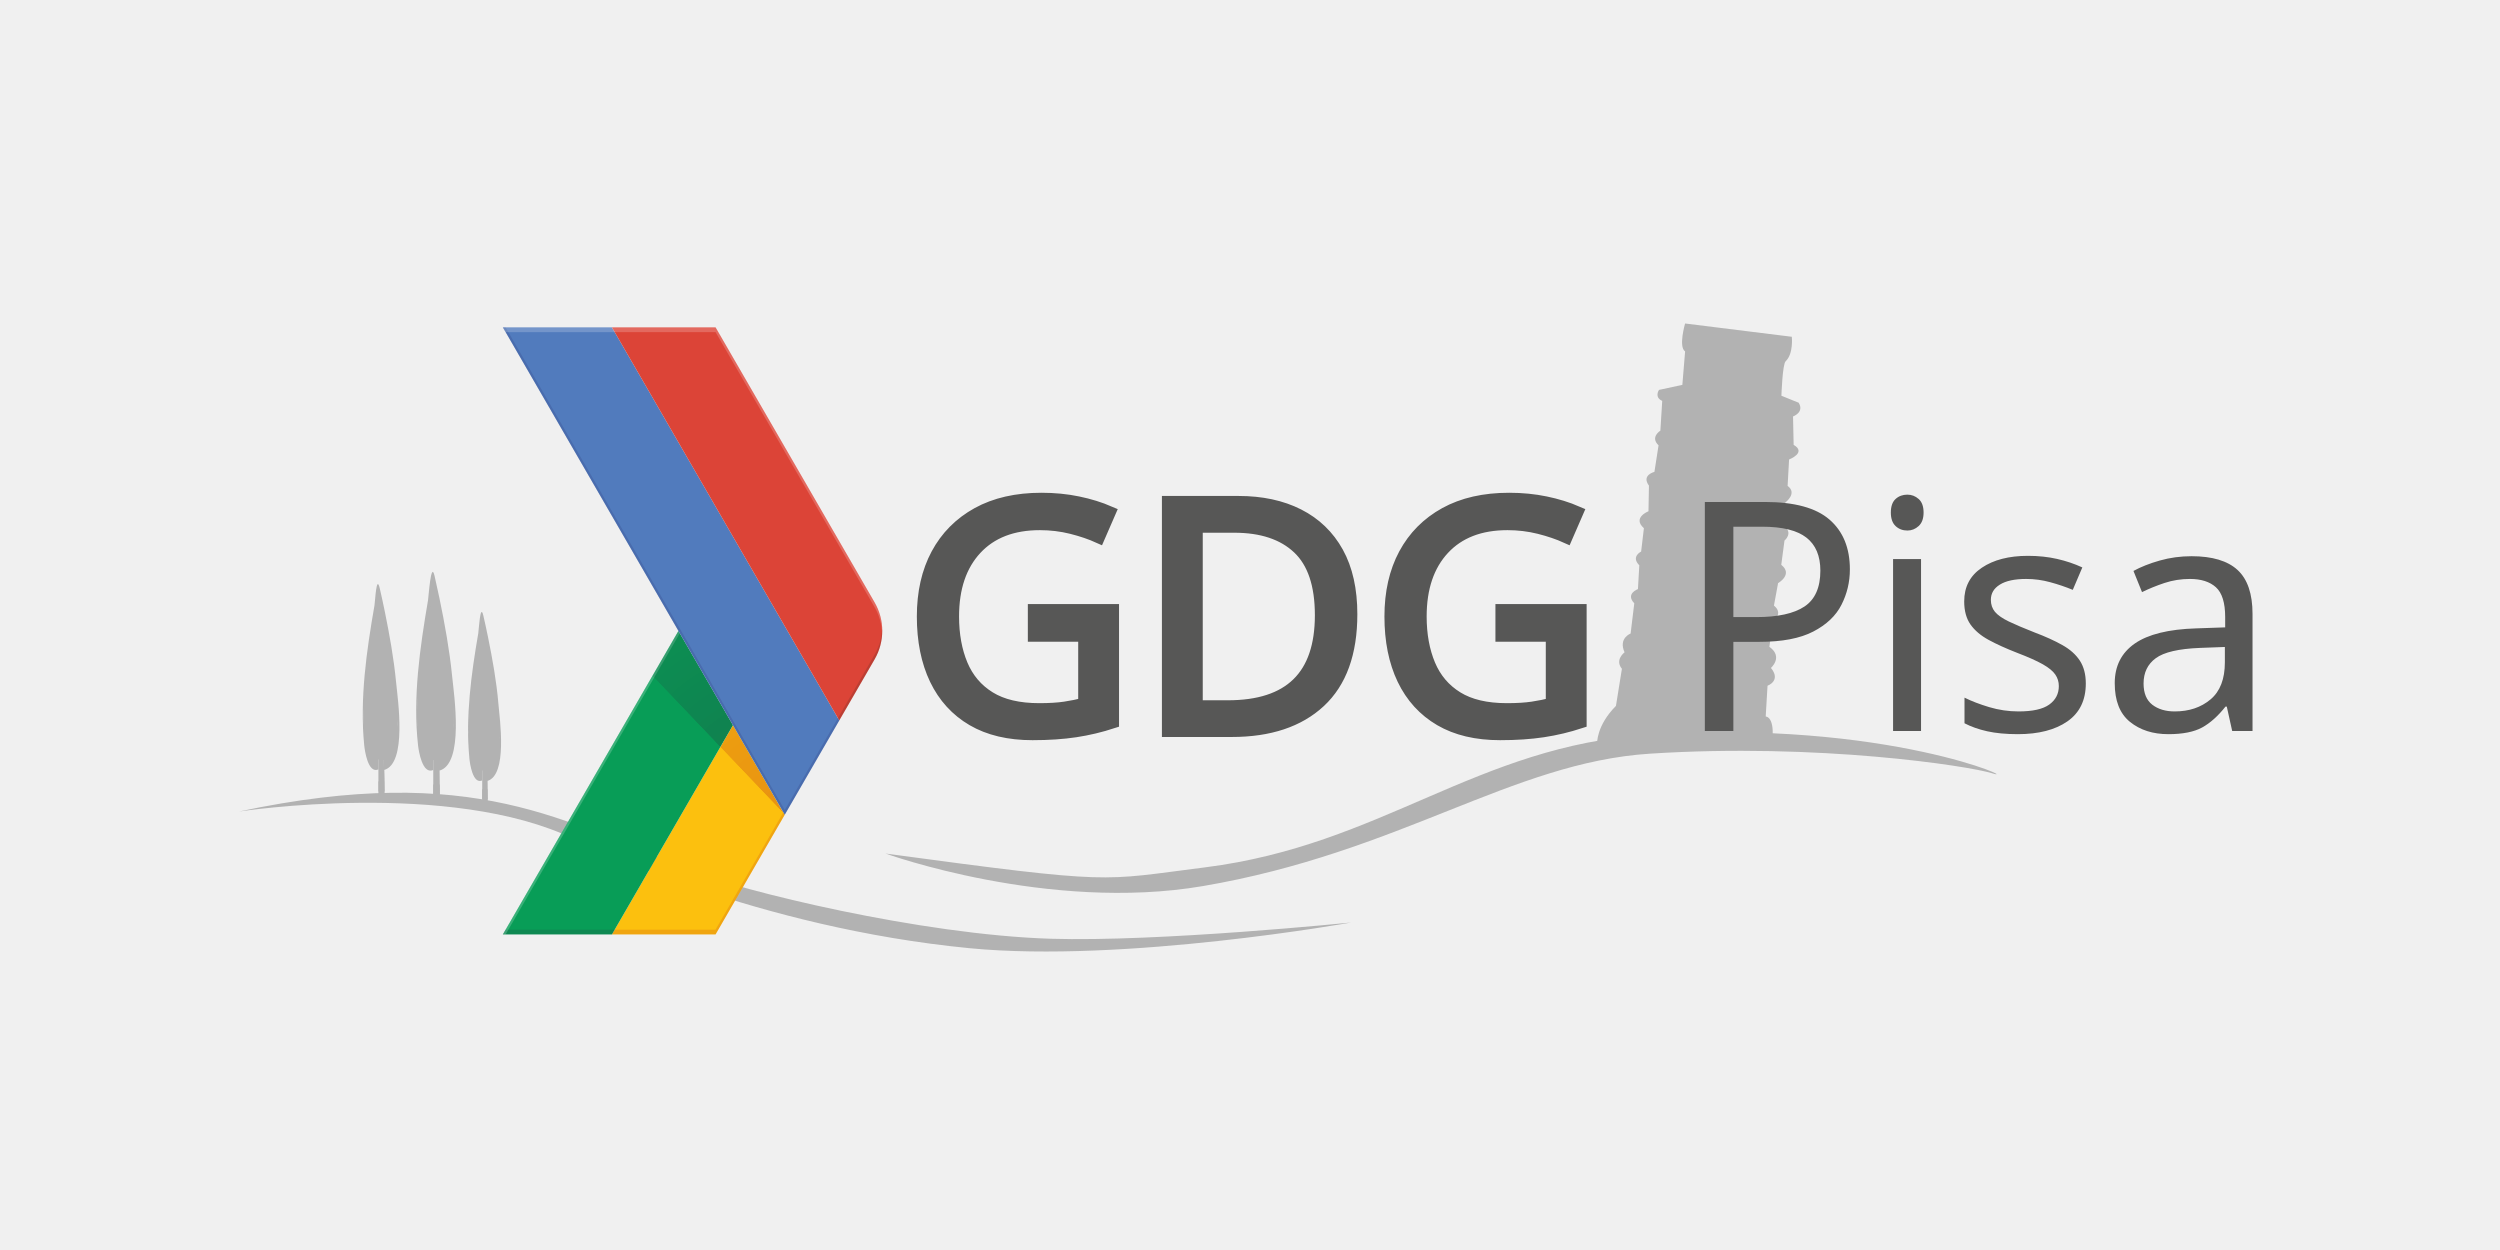
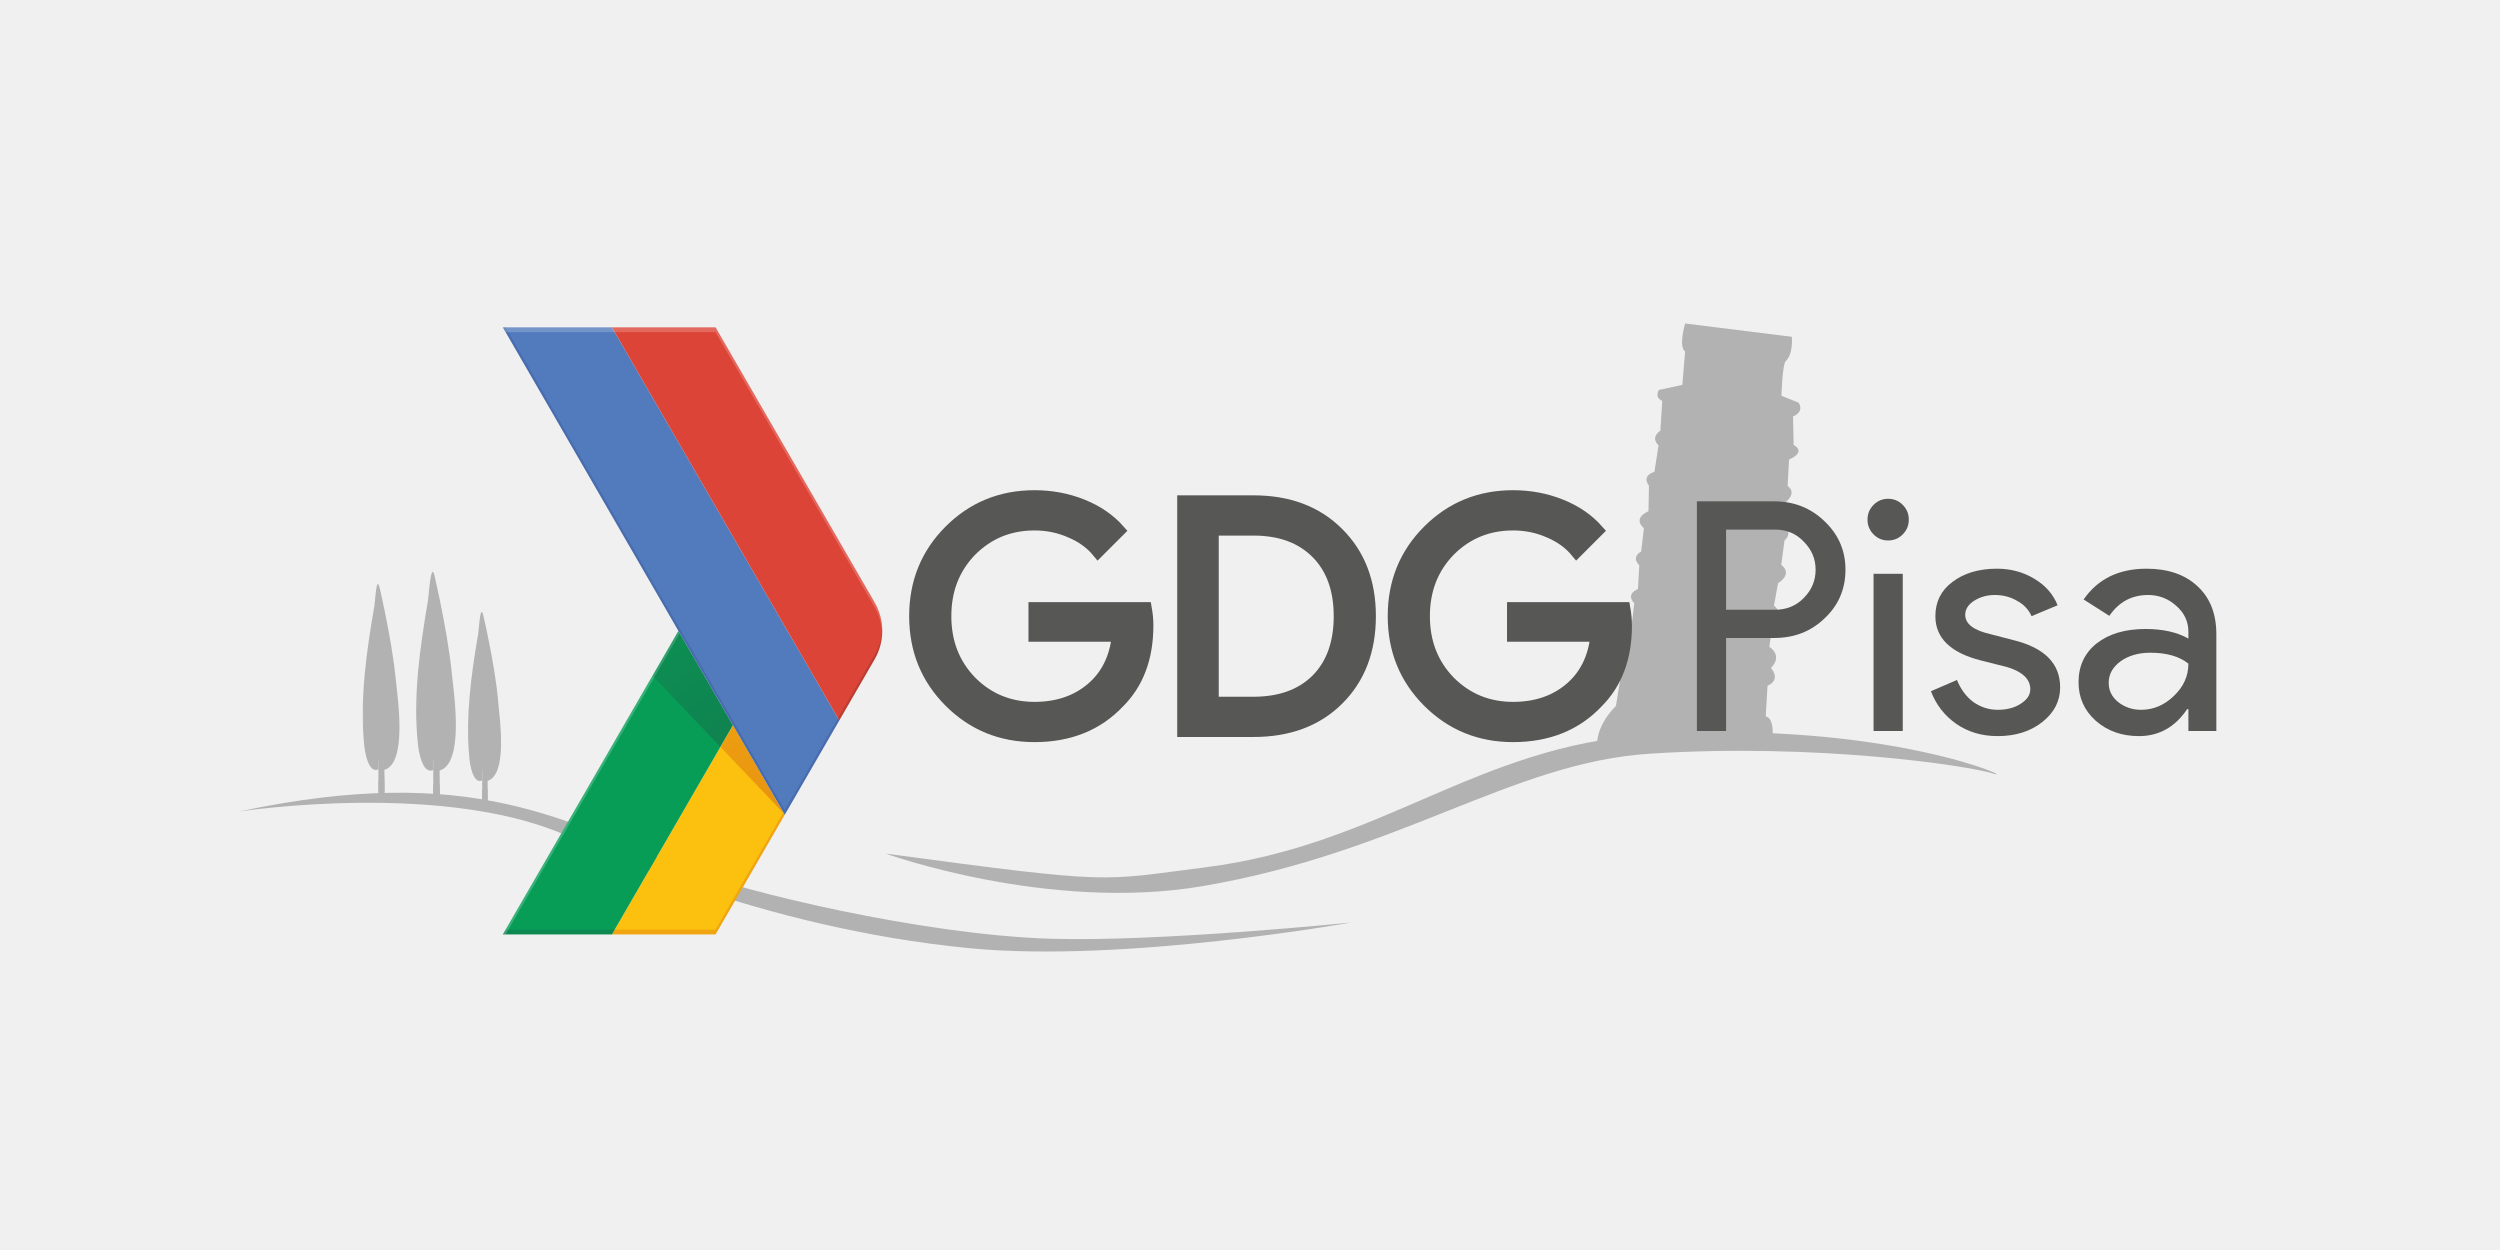
- <svg xmlns="http://www.w3.org/2000/svg" xmlns:xlink="http://www.w3.org/1999/xlink" version="1.1" x="0px" y="0px" width="623.622px" height="311.811px" viewBox="0 0 623.622 311.811" enable-background="new 0 0 623.622 311.811" xml:space="preserve">
+ <svg xmlns="http://www.w3.org/2000/svg" xmlns:xlink="http://www.w3.org/1999/xlink" version="1.1" x="0px" y="0px" width="623.622px" height="311.811px" viewBox="0 0 623.622 311.811" enable-background="new 0 0 623.622 311.811" xml:space="preserve" id="svg327">
+   <defs id="defs331" />
  <g id="paesaggio_vet1">
-     <path fill="#B2B2B2" d="M59.58,202.441c0,0,52.75-8.1,83.631,6.866c4.523,2.191,45.815,22.086,98.635,27.221   c38.53,3.746,95.207-6.412,95.207-6.412s-48.023,4.899-75.05,4.05c-32.165-1.014-76.766-11.813-90.49-17.212   C141.11,204.991,118.334,189.954,59.58,202.441z" />
+     <path fill="#B2B2B2" d="M59.58,202.441c0,0,52.75-8.1,83.631,6.866c4.523,2.191,45.815,22.086,98.635,27.221   c38.53,3.746,95.207-6.412,95.207-6.412s-48.023,4.899-75.05,4.05c-32.165-1.014-76.766-11.813-90.49-17.212   C141.11,204.991,118.334,189.954,59.58,202.441z" id="path2" />
  </g>
  <g id="paesaggio_vet2">
-     <path fill="#B2B2B2" d="M220.902,212.917c0,0,40.66,14.686,79.119,8.123c49.289-8.412,77.047-30.811,111.549-33.036   c41.955-2.706,79.494,3.052,85.35,4.884c7.885,2.467-25.631-13.555-85.764-9.613c-42.902,2.811-66.38,27.515-110.548,33.084   C274.08,219.704,278.58,220.704,220.902,212.917z" />
+     <path fill="#B2B2B2" d="M220.902,212.917c0,0,40.66,14.686,79.119,8.123c49.289-8.412,77.047-30.811,111.549-33.036   c41.955-2.706,79.494,3.052,85.35,4.884c7.885,2.467-25.631-13.555-85.764-9.613c-42.902,2.811-66.38,27.515-110.548,33.084   C274.08,219.704,278.58,220.704,220.902,212.917z" id="path5" />
  </g>
  <g id="paesaggio_cipressi3">
-     <g>
-       <path fill="#B2B2B2" d="M121.646,199.37h-1.348v-7.186c0,0-7.635,3.593,0-37.278c0,0,8.833,36.081,1.198,37.428L121.646,199.37z" />
-       <g>
-         <path fill="#B2B2B2" d="M121.646,196.87c-0.449,0-0.898,0-1.348,0c0.008,0.833,0.017,1.667,0.025,2.5c0-2.396,0-4.79,0-7.186     c0-0.177-0.15-2.444-0.025-2.5c-1.051,0.467-1.911-0.764-2.291-1.542c-0.782-1.6-1.092-4.061-1.042-5.562     c0.224-6.582,1.263-13.148,2.343-19.634c0.308-1.851,0.649-3.695,0.989-5.541c-0.01,0.057,0.063,0.263,0.072,0.3     c0.219,0.914,0.425,1.831,0.628,2.749c0.83,3.731,1.549,7.487,2.175,11.258c0.324,1.95,0.595,3.909,0.839,5.87     c0.121,0.972,0.216,1.946,0.31,2.92c0.034,0.354,0.129,6.029,0.244,2.223c-0.07,2.309-0.306,6.371-3.07,7.108     c-0.237,0.063-0.022,4.211-0.013,4.658c0.05,2.346,0.1,4.691,0.15,7.037c0.02,0.923,0.034-0.765,0.034-0.897     c0.007-1.14,0.016-2.281-0.009-3.421c-0.05-2.345-0.1-4.69-0.15-7.035c-0.004,1.553-0.008,3.105-0.013,4.658     c5.208-1.39,3.153-15.488,2.827-19.331c-0.476-5.608-1.491-11.18-2.609-16.691c-0.356-1.755-0.74-3.505-1.142-5.25     c-0.773-3.358-1.135,3.648-1.262,4.386c-1.76,10.193-3.22,20.911-2.216,31.29c0.107,1.108,0.821,6.507,3.206,5.447     c-0.008-0.833-0.017-1.667-0.025-2.5c0,2.396,0,4.79,0,7.186c0,0.13-0.004,2.5,0.025,2.5c0.449,0,0.898,0,1.348,0     C121.684,201.87,121.684,196.87,121.646,196.87z" />
+     <g id="g14">
+       <path fill="#B2B2B2" d="M121.646,199.37h-1.348v-7.186c0,0-7.635,3.593,0-37.278c0,0,8.833,36.081,1.198,37.428L121.646,199.37z" id="path8" />
+       <g id="g12">
+         <path fill="#B2B2B2" d="M121.646,196.87c-0.449,0-0.898,0-1.348,0c0.008,0.833,0.017,1.667,0.025,2.5c0-2.396,0-4.79,0-7.186     c0-0.177-0.15-2.444-0.025-2.5c-1.051,0.467-1.911-0.764-2.291-1.542c-0.782-1.6-1.092-4.061-1.042-5.562     c0.224-6.582,1.263-13.148,2.343-19.634c0.308-1.851,0.649-3.695,0.989-5.541c-0.01,0.057,0.063,0.263,0.072,0.3     c0.219,0.914,0.425,1.831,0.628,2.749c0.83,3.731,1.549,7.487,2.175,11.258c0.324,1.95,0.595,3.909,0.839,5.87     c0.121,0.972,0.216,1.946,0.31,2.92c0.034,0.354,0.129,6.029,0.244,2.223c-0.07,2.309-0.306,6.371-3.07,7.108     c-0.237,0.063-0.022,4.211-0.013,4.658c0.05,2.346,0.1,4.691,0.15,7.037c0.02,0.923,0.034-0.765,0.034-0.897     c0.007-1.14,0.016-2.281-0.009-3.421c-0.05-2.345-0.1-4.69-0.15-7.035c-0.004,1.553-0.008,3.105-0.013,4.658     c5.208-1.39,3.153-15.488,2.827-19.331c-0.476-5.608-1.491-11.18-2.609-16.691c-0.356-1.755-0.74-3.505-1.142-5.25     c-0.773-3.358-1.135,3.648-1.262,4.386c-1.76,10.193-3.22,20.911-2.216,31.29c0.107,1.108,0.821,6.507,3.206,5.447     c-0.008-0.833-0.017-1.667-0.025-2.5c0,2.396,0,4.79,0,7.186c0,0.13-0.004,2.5,0.025,2.5c0.449,0,0.898,0,1.348,0     C121.684,201.87,121.684,196.87,121.646,196.87z" id="path10" />
      </g>
    </g>
  </g>
  <g id="paesaggio_cipressi2">
-     <g>
-       <path fill="#B2B2B2" d="M109.704,198.204h-1.619v-8.629c0,0-9.167,4.314,0-44.757c0,0,10.605,43.319,1.438,44.937L109.704,198.204    z" />
-       <g>
-         <path fill="#B2B2B2" d="M109.704,195.704c-0.54,0-1.079,0-1.619,0c0.008,0.833,0.017,1.667,0.025,2.5c0-2.876,0-5.753,0-8.629     c0-0.178-0.152-2.443-0.025-2.5c-1.37,0.614-2.438-1.131-2.87-2.125c-1.025-2.358-1.209-5.393-1.115-7.791     c0.297-7.521,1.449-15.02,2.671-22.436c0.408-2.474,0.859-4.939,1.314-7.405c-0.02,0.106,0.084,0.349,0.107,0.445     c0.257,1.076,0.5,2.155,0.739,3.235c0.943,4.248,1.769,8.521,2.493,12.811c0.44,2.604,0.812,5.219,1.134,7.84     c0.16,1.296,0.285,2.597,0.403,3.897c-0.004-0.045,0.203,4.685,0.252,3.113c-0.085,2.747-0.345,7.753-3.689,8.595     c-0.227,0.058-0.022,4.216-0.013,4.659c0.06,2.816,0.12,5.633,0.18,8.449c0.02,0.923,0.034-0.765,0.034-0.897     c0.007-1.14,0.016-2.281-0.009-3.421c-0.06-2.816-0.12-5.633-0.18-8.449c-0.004,1.554-0.008,3.106-0.013,4.659     c6.377-1.604,3.705-19.108,3.254-23.644c-0.645-6.489-1.825-12.932-3.14-19.315c-0.39-1.891-0.805-3.776-1.24-5.656     c-0.902-3.907-1.473,5.177-1.627,6.083c-1.998,11.753-3.848,24.309-2.48,36.278c0.151,1.318,1.071,7.296,3.795,6.074     c-0.008-0.833-0.017-1.667-0.025-2.5c0,2.876,0,5.753,0,8.629c0,0.13-0.004,2.5,0.025,2.5c0.54,0,1.079,0,1.619,0     C109.742,200.704,109.742,195.704,109.704,195.704z" />
+     <g id="g23">
+       <path fill="#B2B2B2" d="M109.704,198.204h-1.619v-8.629c0,0-9.167,4.314,0-44.757c0,0,10.605,43.319,1.438,44.937L109.704,198.204    z" id="path17" />
+       <g id="g21">
+         <path fill="#B2B2B2" d="M109.704,195.704c-0.54,0-1.079,0-1.619,0c0.008,0.833,0.017,1.667,0.025,2.5c0-2.876,0-5.753,0-8.629     c0-0.178-0.152-2.443-0.025-2.5c-1.37,0.614-2.438-1.131-2.87-2.125c-1.025-2.358-1.209-5.393-1.115-7.791     c0.297-7.521,1.449-15.02,2.671-22.436c0.408-2.474,0.859-4.939,1.314-7.405c-0.02,0.106,0.084,0.349,0.107,0.445     c0.257,1.076,0.5,2.155,0.739,3.235c0.943,4.248,1.769,8.521,2.493,12.811c0.44,2.604,0.812,5.219,1.134,7.84     c0.16,1.296,0.285,2.597,0.403,3.897c-0.004-0.045,0.203,4.685,0.252,3.113c-0.085,2.747-0.345,7.753-3.689,8.595     c-0.227,0.058-0.022,4.216-0.013,4.659c0.06,2.816,0.12,5.633,0.18,8.449c0.02,0.923,0.034-0.765,0.034-0.897     c0.007-1.14,0.016-2.281-0.009-3.421c-0.06-2.816-0.12-5.633-0.18-8.449c-0.004,1.554-0.008,3.106-0.013,4.659     c6.377-1.604,3.705-19.108,3.254-23.644c-0.645-6.489-1.825-12.932-3.14-19.315c-0.39-1.891-0.805-3.776-1.24-5.656     c-0.902-3.907-1.473,5.177-1.627,6.083c-1.998,11.753-3.848,24.309-2.48,36.278c0.151,1.318,1.071,7.296,3.795,6.074     c-0.008-0.833-0.017-1.667-0.025-2.5c0,2.876,0,5.753,0,8.629c0,0.13-0.004,2.5,0.025,2.5c0.54,0,1.079,0,1.619,0     C109.742,200.704,109.742,195.704,109.704,195.704z" id="path19" />
      </g>
    </g>
  </g>
  <g id="paesaggio_cipressi1">
-     <g>
-       <path fill="#B2B2B2" d="M95.915,197.423h-1.5v-8c0,0-8.5,4,0-41.5c0,0,9.833,40.167,1.333,41.667L95.915,197.423z" />
-       <g>
-         <path fill="#B2B2B2" d="M95.915,194.923c-0.5,0-1,0-1.5,0c0.008,0.833,0.017,1.667,0.025,2.5c0-2.667,0-5.333,0-8     c0-0.178-0.151-2.443-0.025-2.5c-1.286,0.575-2.276-1.076-2.676-2.007c-0.968-2.252-1.1-5.031-0.991-7.403     c0.33-7.213,1.467-14.398,2.667-21.508c0.092-0.549,0.798-6.438,1.113-5.116c0.266,1.118,0.517,2.239,0.764,3.361     c0.884,4.012,1.654,8.048,2.326,12.101c0.373,2.251,0.687,4.512,0.963,6.777c0.156,1.275,0.276,2.556,0.387,3.836     c0.033,0.385,0.092,5.996,0.205,2.104c-0.074,2.567-0.308,7.224-3.423,8.022c-0.23,0.06-0.022,4.214-0.013,4.659     c0.056,2.61,0.111,5.222,0.167,7.832c0.02,0.924,0.034-0.764,0.034-0.896c0.007-1.14,0.016-2.281-0.009-3.42     c-0.056-2.611-0.111-5.223-0.167-7.834c-0.004,1.554-0.008,3.106-0.013,4.659c5.907-1.516,3.455-17.774,3.043-22.029     c-0.564-5.85-1.616-11.657-2.782-17.413c-0.396-1.954-0.822-3.902-1.269-5.846c-0.862-3.75-1.154,3.209-1.327,4.202     c-1.976,11.345-3.698,23.294-2.567,34.854c0.12,1.229,0.915,7.25,3.568,6.064c-0.008-0.833-0.017-1.667-0.025-2.5     c0,2.667,0,5.333,0,8c0,0.13-0.004,2.5,0.025,2.5c0.5,0,1,0,1.5,0C95.952,199.923,95.952,194.923,95.915,194.923z" />
+     <g id="g32">
+       <path fill="#B2B2B2" d="M95.915,197.423h-1.5v-8c0,0-8.5,4,0-41.5c0,0,9.833,40.167,1.333,41.667L95.915,197.423z" id="path26" />
+       <g id="g30">
+         <path fill="#B2B2B2" d="M95.915,194.923c-0.5,0-1,0-1.5,0c0.008,0.833,0.017,1.667,0.025,2.5c0-2.667,0-5.333,0-8     c0-0.178-0.151-2.443-0.025-2.5c-1.286,0.575-2.276-1.076-2.676-2.007c-0.968-2.252-1.1-5.031-0.991-7.403     c0.33-7.213,1.467-14.398,2.667-21.508c0.092-0.549,0.798-6.438,1.113-5.116c0.266,1.118,0.517,2.239,0.764,3.361     c0.884,4.012,1.654,8.048,2.326,12.101c0.373,2.251,0.687,4.512,0.963,6.777c0.156,1.275,0.276,2.556,0.387,3.836     c0.033,0.385,0.092,5.996,0.205,2.104c-0.074,2.567-0.308,7.224-3.423,8.022c-0.23,0.06-0.022,4.214-0.013,4.659     c0.056,2.61,0.111,5.222,0.167,7.832c0.02,0.924,0.034-0.764,0.034-0.896c0.007-1.14,0.016-2.281-0.009-3.42     c-0.056-2.611-0.111-5.223-0.167-7.834c-0.004,1.554-0.008,3.106-0.013,4.659c5.907-1.516,3.455-17.774,3.043-22.029     c-0.564-5.85-1.616-11.657-2.782-17.413c-0.396-1.954-0.822-3.902-1.269-5.846c-0.862-3.75-1.154,3.209-1.327,4.202     c-1.976,11.345-3.698,23.294-2.567,34.854c0.12,1.229,0.915,7.25,3.568,6.064c-0.008-0.833-0.017-1.667-0.025-2.5     c0,2.667,0,5.333,0,8c0,0.13-0.004,2.5,0.025,2.5c0.5,0,1,0,1.5,0C95.952,199.923,95.952,194.923,95.915,194.923z" id="path28" />
      </g>
    </g>
  </g>
  <g id="torre_vet">
-     <path fill="#B2B2B2" d="M398.414,185.333h43.638c0,0,0.914-6.168-1.598-6.625l0.456-7.655c0,0,3.47-1.239,0.847-4.438   c0,0,3.151-2.758-0.39-5.271l0.892-6.428c0,0,2.764-1.798,0.25-3.854l1.028-5.597c0,0,3.823-2.172,0.8-4.57l0.8-6.055   c0,0,2.285-1.827-0.114-3.655l0.318-5.845c0,0,3.108-2.265,0.576-4.134l0.367-6.584c0,0,4.449-1.714,1.138-3.656l-0.152-7.082   c0,0,2.894-1.028,1.402-3.427l-4.3-1.739c0,0,0.253-7.853,1.057-8.604c1.994-1.869,1.535-6.106,1.535-6.106l-26.618-3.313   c0,0-1.71,5.827,0.003,6.969c0,0-0.688,8.338-0.688,8.339l-5.824,1.257c0,0-1.256,1.827,0.801,2.742l-0.459,7.425   c0,0-2.626,1.599-0.456,3.656l-1.028,6.625c0,0-3.311,0.8-1.369,3.428l-0.115,6.396c0,0-4.112,1.599-1.143,4.226l-0.687,5.827   c0,0-2.626,1.256-0.457,3.427l-0.342,5.94c0,0-3.198,1.142-0.913,3.542l-0.914,7.54c0,0-3.107,1.145-1.509,4.686   c0,0-2.516,1.859-0.663,4.109l-1.485,9.253C398.22,181.011,398.414,185.333,398.414,185.333z" />
+     <path fill="#B2B2B2" d="M398.414,185.333h43.638c0,0,0.914-6.168-1.598-6.625l0.456-7.655c0,0,3.47-1.239,0.847-4.438   c0,0,3.151-2.758-0.39-5.271l0.892-6.428c0,0,2.764-1.798,0.25-3.854l1.028-5.597c0,0,3.823-2.172,0.8-4.57l0.8-6.055   c0,0,2.285-1.827-0.114-3.655l0.318-5.845c0,0,3.108-2.265,0.576-4.134l0.367-6.584c0,0,4.449-1.714,1.138-3.656l-0.152-7.082   c0,0,2.894-1.028,1.402-3.427l-4.3-1.739c0,0,0.253-7.853,1.057-8.604c1.994-1.869,1.535-6.106,1.535-6.106l-26.618-3.313   c0,0-1.71,5.827,0.003,6.969c0,0-0.688,8.338-0.688,8.339l-5.824,1.257c0,0-1.256,1.827,0.801,2.742l-0.459,7.425   c0,0-2.626,1.599-0.456,3.656l-1.028,6.625c0,0-3.311,0.8-1.369,3.428l-0.115,6.396c0,0-4.112,1.599-1.143,4.226l-0.687,5.827   c0,0-2.626,1.256-0.457,3.427l-0.342,5.94c0,0-3.198,1.142-0.913,3.542l-0.914,7.54c0,0-3.107,1.145-1.509,4.686   c0,0-2.516,1.859-0.663,4.109l-1.485,9.253C398.22,181.011,398.414,185.333,398.414,185.333z" id="path35" />
  </g>
  <g id="google">
-     <g>
-       <g>
-         <defs>
+     <g id="g278">
+       <g id="g276">
+         <defs id="defs39">
          <rect id="SVGID_1_" x="-25.898" y="-109.1" width="817.884" height="529.944" />
        </defs>
        <clipPath id="SVGID_2_">
-           <use xlink:href="#SVGID_1_" overflow="visible" />
+           <use xlink:href="#SVGID_1_" overflow="visible" id="use41" />
        </clipPath>
-         <g clip-path="url(#SVGID_2_)">
-           <defs>
+         <g clip-path="url(#SVGID_2_)" id="g274">
+           <defs id="defs45">
            <rect id="SVGID_3_" x="-25.898" y="-109.1" width="817.884" height="529.944" />
          </defs>
          <clipPath id="SVGID_4_">
-             <use xlink:href="#SVGID_3_" overflow="visible" />
+             <use xlink:href="#SVGID_3_" overflow="visible" id="use47" />
          </clipPath>
-           <polygon clip-path="url(#SVGID_4_)" fill="#FCC00E" points="195.412,202.645 182.838,180.891 152.65,233.08 178.497,233.08       195.755,203.236     " />
-           <polygon clip-path="url(#SVGID_4_)" fill="#089D57" points="169.234,157.375 182.838,180.891 152.65,233.081 125.443,233.081           " />
-           <g clip-path="url(#SVGID_4_)">
-             <defs>
+           <polygon clip-path="url(#SVGID_4_)" fill="#FCC00E" points="195.412,202.645 182.838,180.891 152.65,233.08 178.497,233.08       195.755,203.236     " id="polygon50" />
+           <polygon clip-path="url(#SVGID_4_)" fill="#089D57" points="169.234,157.375 182.838,180.891 152.65,233.081 125.443,233.081           " id="polygon52" />
+           <g clip-path="url(#SVGID_4_)" id="g96">
+             <defs id="defs55">
              <rect id="SVGID_5_" x="-25.898" y="-109.1" width="817.884" height="529.944" />
            </defs>
            <clipPath id="SVGID_6_">
-               <use xlink:href="#SVGID_5_" overflow="visible" />
-             </clipPath>
-             <g opacity="0.2" clip-path="url(#SVGID_6_)" enable-background="new    ">
-               <g>
-                 <defs>
+               <use xlink:href="#SVGID_5_" overflow="visible" id="use57" />
+             </clipPath>
+             <g opacity="0.2" clip-path="url(#SVGID_6_)" enable-background="new    " id="g70">
+               <g id="g68">
+                 <defs id="defs61">
                  <rect id="SVGID_7_" x="152.65" y="202.645" width="43.105" height="30.436" />
                </defs>
                <clipPath id="SVGID_8_">
-                   <use xlink:href="#SVGID_7_" overflow="visible" />
-                 </clipPath>
-                 <polygon clip-path="url(#SVGID_8_)" fill="#BF3818" points="195.413,202.644 178.497,231.898 153.336,231.898          152.65,233.081 178.497,233.081 195.756,203.236        " />
-               </g>
-             </g>
-             <g opacity="0.2" clip-path="url(#SVGID_6_)" enable-background="new    ">
-               <g>
-                 <defs>
+                   <use xlink:href="#SVGID_7_" overflow="visible" id="use63" />
+                 </clipPath>
+                 <polygon clip-path="url(#SVGID_8_)" fill="#BF3818" points="195.413,202.644 178.497,231.898 153.336,231.898          152.65,233.081 178.497,233.081 195.756,203.236        " id="polygon66" />
+               </g>
+             </g>
+             <g opacity="0.2" clip-path="url(#SVGID_6_)" enable-background="new    " id="g82">
+               <g id="g80">
+                 <defs id="defs73">
                  <rect id="SVGID_9_" x="125.443" y="231.898" width="27.893" height="1.183" />
                </defs>
                <clipPath id="SVGID_10_">
-                   <use xlink:href="#SVGID_9_" overflow="visible" />
-                 </clipPath>
-                 <polygon clip-path="url(#SVGID_10_)" fill="#263239" points="126.129,231.898 125.443,233.081 152.65,233.081          153.336,231.898        " />
-               </g>
-             </g>
-             <g opacity="0.2" clip-path="url(#SVGID_6_)" enable-background="new    ">
-               <g>
-                 <defs>
+                   <use xlink:href="#SVGID_9_" overflow="visible" id="use75" />
+                 </clipPath>
+                 <polygon clip-path="url(#SVGID_10_)" fill="#263239" points="126.129,231.898 125.443,233.081 152.65,233.081          153.336,231.898        " id="polygon78" />
+               </g>
+             </g>
+             <g opacity="0.2" clip-path="url(#SVGID_6_)" enable-background="new    " id="g94">
+               <g id="g92">
+                 <defs id="defs85">
                  <rect id="SVGID_11_" x="125.443" y="157.375" width="44.135" height="75.706" />
                </defs>
                <clipPath id="SVGID_12_">
-                   <use xlink:href="#SVGID_11_" overflow="visible" />
-                 </clipPath>
-                 <polygon clip-path="url(#SVGID_12_)" fill="#FFFFFF" points="169.234,157.375 125.442,233.081 126.129,233.081          169.578,157.965        " />
-               </g>
-             </g>
-           </g>
-           <g clip-path="url(#SVGID_4_)">
-             <defs>
+                   <use xlink:href="#SVGID_11_" overflow="visible" id="use87" />
+                 </clipPath>
+                 <polygon clip-path="url(#SVGID_12_)" fill="#FFFFFF" points="169.234,157.375 125.442,233.081 126.129,233.081          169.578,157.965        " id="polygon90" />
+               </g>
+             </g>
+           </g>
+           <g clip-path="url(#SVGID_4_)" id="g148">
+             <defs id="defs99">
              <polygon id="SVGID_13_" points="179.667,186.368 195.755,203.236 182.838,180.892       " />
            </defs>
            <clipPath id="SVGID_14_">
-               <use xlink:href="#SVGID_13_" overflow="visible" />
-             </clipPath>
-             <defs>
+               <use xlink:href="#SVGID_13_" overflow="visible" id="use101" />
+             </clipPath>
+             <defs id="defs107">
              <filter id="Adobe_OpacityMaskFilter" filterUnits="userSpaceOnUse" x="179.667" y="180.891" width="16.087" height="22.345">
-                 <feColorMatrix type="matrix" values="1 0 0 0 0  0 1 0 0 0  0 0 1 0 0  0 0 0 1 0" />
+                 <feColorMatrix type="matrix" values="1 0 0 0 0  0 1 0 0 0  0 0 1 0 0  0 0 0 1 0" id="feColorMatrix104" />
              </filter>
            </defs>
            <mask maskUnits="userSpaceOnUse" x="179.667" y="180.891" width="16.087" height="22.345" id="SVGID_15_">
-               <g filter="url(#Adobe_OpacityMaskFilter)">
-                 <rect x="179.667" y="180.891" clip-path="url(#SVGID_14_)" width="16.087" height="22.345" />
-                 <g enable-background="new    ">
+               <g filter="url(#Adobe_OpacityMaskFilter)" id="g120">
+                 <rect x="179.667" y="180.891" clip-path="url(#SVGID_14_)" width="16.087" height="22.345" id="rect109" />
+                 <g enable-background="new    " id="g118">
                  <radialGradient id="SVGID_16_" cx="14.039" cy="-279.773" r="1.183" gradientTransform="matrix(44.2635 0 0 -44.2635 -425.8639 -12180.961)" gradientUnits="userSpaceOnUse">
-                     <stop offset="0" style="stop-color:#585857" />
-                     <stop offset="1" style="stop-color:#242422" />
+                     <stop offset="0" style="stop-color:#585857" id="stop111" />
+                     <stop offset="1" style="stop-color:#242422" id="stop113" />
                  </radialGradient>
-                   <rect x="179.667" y="180.891" clip-path="url(#SVGID_14_)" fill="url(#SVGID_16_)" width="16.087" height="22.345" />
+                   <rect x="179.667" y="180.891" clip-path="url(#SVGID_14_)" fill="url(#SVGID_16_)" width="16.087" height="22.345" id="rect116" />
                </g>
              </g>
            </mask>
-             <g clip-path="url(#SVGID_14_)" mask="url(#SVGID_15_)">
-               <g>
-                 <defs>
+             <g clip-path="url(#SVGID_14_)" mask="url(#SVGID_15_)" id="g146">
+               <g id="g144">
+                 <defs id="defs124">
                  <rect id="SVGID_17_" x="179.667" y="180.891" width="16.087" height="22.345" />
                </defs>
                <clipPath id="SVGID_18_">
-                   <use xlink:href="#SVGID_17_" overflow="visible" />
-                 </clipPath>
-                 <g clip-path="url(#SVGID_18_)">
-                   <defs>
+                   <use xlink:href="#SVGID_17_" overflow="visible" id="use126" />
+                 </clipPath>
+                 <g clip-path="url(#SVGID_18_)" id="g142">
+                   <defs id="defs130">
                    <rect id="SVGID_19_" x="179.667" y="180.891" width="16.087" height="22.345" />
                  </defs>
                  <clipPath id="SVGID_20_">
-                     <use xlink:href="#SVGID_19_" overflow="visible" />
+                     <use xlink:href="#SVGID_19_" overflow="visible" id="use132" />
                  </clipPath>
                  <radialGradient id="SVGID_21_" cx="14.039" cy="-279.773" r="1.183" gradientTransform="matrix(44.2635 0 0 -44.2635 -425.8639 -12180.961)" gradientUnits="userSpaceOnUse">
-                     <stop offset="0" style="stop-color:#BF3818" />
-                     <stop offset="1" style="stop-color:#BF3818" />
+                     <stop offset="0" style="stop-color:#BF3818" id="stop135" />
+                     <stop offset="1" style="stop-color:#BF3818" id="stop137" />
                  </radialGradient>
-                   <rect x="179.667" y="180.891" clip-path="url(#SVGID_20_)" fill="url(#SVGID_21_)" width="16.087" height="22.345" />
-                 </g>
-               </g>
-             </g>
-           </g>
-           <g clip-path="url(#SVGID_4_)">
-             <defs>
+                   <rect x="179.667" y="180.891" clip-path="url(#SVGID_20_)" fill="url(#SVGID_21_)" width="16.087" height="22.345" id="rect140" />
+                 </g>
+               </g>
+             </g>
+           </g>
+           <g clip-path="url(#SVGID_4_)" id="g200">
+             <defs id="defs151">
              <polygon id="SVGID_22_" points="162.74,168.611 179.667,186.368 182.838,180.892 169.234,157.375       " />
            </defs>
            <clipPath id="SVGID_23_">
-               <use xlink:href="#SVGID_22_" overflow="visible" />
-             </clipPath>
-             <defs>
+               <use xlink:href="#SVGID_22_" overflow="visible" id="use153" />
+             </clipPath>
+             <defs id="defs159">
              <filter id="Adobe_OpacityMaskFilter_1_" filterUnits="userSpaceOnUse" x="162.74" y="157.374" width="20.098" height="28.994">
-                 <feColorMatrix type="matrix" values="1 0 0 0 0  0 1 0 0 0  0 0 1 0 0  0 0 0 1 0" />
+                 <feColorMatrix type="matrix" values="1 0 0 0 0  0 1 0 0 0  0 0 1 0 0  0 0 0 1 0" id="feColorMatrix156" />
              </filter>
            </defs>
            <mask maskUnits="userSpaceOnUse" x="162.74" y="157.374" width="20.098" height="28.994" id="SVGID_24_">
-               <g filter="url(#Adobe_OpacityMaskFilter_1_)">
-                 <rect x="162.74" y="157.375" clip-path="url(#SVGID_23_)" width="20.098" height="28.995" />
-                 <g enable-background="new    ">
+               <g filter="url(#Adobe_OpacityMaskFilter_1_)" id="g172">
+                 <rect x="162.74" y="157.375" clip-path="url(#SVGID_23_)" width="20.098" height="28.995" id="rect161" />
+                 <g enable-background="new    " id="g170">
                  <radialGradient id="SVGID_25_" cx="14.04" cy="-279.655" r="1.182" gradientTransform="matrix(44.6228 0 0 -44.6228 -431.0804 -12275.908)" gradientUnits="userSpaceOnUse">
-                     <stop offset="0" style="stop-color:#585857" />
-                     <stop offset="1" style="stop-color:#242422" />
+                     <stop offset="0" style="stop-color:#585857" id="stop163" />
+                     <stop offset="1" style="stop-color:#242422" id="stop165" />
                  </radialGradient>
-                   <rect x="162.74" y="157.375" clip-path="url(#SVGID_23_)" fill="url(#SVGID_25_)" width="20.098" height="28.993" />
+                   <rect x="162.74" y="157.375" clip-path="url(#SVGID_23_)" fill="url(#SVGID_25_)" width="20.098" height="28.993" id="rect168" />
                </g>
              </g>
            </mask>
-             <g clip-path="url(#SVGID_23_)" mask="url(#SVGID_24_)">
-               <g>
-                 <defs>
+             <g clip-path="url(#SVGID_23_)" mask="url(#SVGID_24_)" id="g198">
+               <g id="g196">
+                 <defs id="defs176">
                  <rect id="SVGID_26_" x="162.74" y="157.375" width="20.098" height="28.993" />
                </defs>
                <clipPath id="SVGID_27_">
-                   <use xlink:href="#SVGID_26_" overflow="visible" />
-                 </clipPath>
-                 <g clip-path="url(#SVGID_27_)">
-                   <defs>
+                   <use xlink:href="#SVGID_26_" overflow="visible" id="use178" />
+                 </clipPath>
+                 <g clip-path="url(#SVGID_27_)" id="g194">
+                   <defs id="defs182">
                    <rect id="SVGID_28_" x="162.74" y="157.374" width="20.098" height="28.994" />
                  </defs>
                  <clipPath id="SVGID_29_">
-                     <use xlink:href="#SVGID_28_" overflow="visible" />
+                     <use xlink:href="#SVGID_28_" overflow="visible" id="use184" />
                  </clipPath>
                  <radialGradient id="SVGID_30_" cx="14.04" cy="-279.655" r="1.182" gradientTransform="matrix(44.6228 0 0 -44.6228 -431.0805 -12275.908)" gradientUnits="userSpaceOnUse">
-                     <stop offset="0" style="stop-color:#263239" />
-                     <stop offset="1" style="stop-color:#263239" />
+                     <stop offset="0" style="stop-color:#263239" id="stop187" />
+                     <stop offset="1" style="stop-color:#263239" id="stop189" />
                  </radialGradient>
-                   <rect x="162.74" y="157.374" clip-path="url(#SVGID_29_)" fill="url(#SVGID_30_)" width="20.098" height="28.994" />
-                 </g>
-               </g>
-             </g>
-           </g>
-           <polygon clip-path="url(#SVGID_4_)" fill="#517BBD" points="152.65,81.668 125.443,81.668 195.755,203.236 209.347,179.732       209.358,179.708     " />
-           <g clip-path="url(#SVGID_4_)">
-             <defs>
+                   <rect x="162.74" y="157.374" clip-path="url(#SVGID_29_)" fill="url(#SVGID_30_)" width="20.098" height="28.994" id="rect192" />
+                 </g>
+               </g>
+             </g>
+           </g>
+           <polygon clip-path="url(#SVGID_4_)" fill="#517BBD" points="152.65,81.668 125.443,81.668 195.755,203.236 209.347,179.732       209.358,179.708     " id="polygon202" />
+           <g clip-path="url(#SVGID_4_)" id="g272">
+             <defs id="defs205">
              <rect id="SVGID_31_" x="-25.898" y="-109.1" width="817.884" height="529.944" />
            </defs>
            <clipPath id="SVGID_32_">
-               <use xlink:href="#SVGID_31_" overflow="visible" />
-             </clipPath>
-             <path clip-path="url(#SVGID_32_)" fill="#DC4437" d="M218.171,164.471c2.543-4.388,2.543-9.806,0-14.194l-39.675-68.609H152.65       l56.708,98.041L218.171,164.471z" />
-             <g opacity="0.2" clip-path="url(#SVGID_32_)" enable-background="new    ">
-               <g>
-                 <defs>
+               <use xlink:href="#SVGID_31_" overflow="visible" id="use207" />
+             </clipPath>
+             <path clip-path="url(#SVGID_32_)" fill="#DC4437" d="M218.171,164.471c2.543-4.388,2.543-9.806,0-14.194l-39.675-68.609H152.65       l56.708,98.041L218.171,164.471z" id="path210" />
+             <g opacity="0.2" clip-path="url(#SVGID_32_)" enable-background="new    " id="g230">
+               <g id="g228">
+                 <defs id="defs213">
                  <rect id="SVGID_33_" x="125.443" y="81.668" width="83.916" height="121.567" />
                </defs>
                <clipPath id="SVGID_34_">
-                   <use xlink:href="#SVGID_33_" overflow="visible" />
-                 </clipPath>
-                 <g clip-path="url(#SVGID_34_)">
-                   <defs>
+                   <use xlink:href="#SVGID_33_" overflow="visible" id="use215" />
+                 </clipPath>
+                 <g clip-path="url(#SVGID_34_)" id="g226">
+                   <defs id="defs219">
                    <rect id="SVGID_35_" x="125.443" y="81.668" width="83.916" height="121.567" />
                  </defs>
                  <clipPath id="SVGID_36_">
-                     <use xlink:href="#SVGID_35_" overflow="visible" />
-                   </clipPath>
-                   <polygon clip-path="url(#SVGID_36_)" fill="#293171" points="209.358,179.708 209.016,179.129 195.755,202.054           126.129,81.669 125.443,81.669 195.755,203.237 209.347,179.732         " />
-                 </g>
-               </g>
-             </g>
-             <g opacity="0.2" clip-path="url(#SVGID_32_)" enable-background="new    ">
-               <g>
-                 <defs>
+                     <use xlink:href="#SVGID_35_" overflow="visible" id="use221" />
+                   </clipPath>
+                   <polygon clip-path="url(#SVGID_36_)" fill="#293171" points="209.358,179.708 209.016,179.129 195.755,202.054           126.129,81.669 125.443,81.669 195.755,203.237 209.347,179.732         " id="polygon224" />
+                 </g>
+               </g>
+             </g>
+             <g opacity="0.2" clip-path="url(#SVGID_32_)" enable-background="new    " id="g250">
+               <g id="g248">
+                 <defs id="defs233">
                  <rect id="SVGID_37_" x="125.443" y="81.668" width="94.609" height="76.298" />
                </defs>
                <clipPath id="SVGID_38_">
-                   <use xlink:href="#SVGID_37_" overflow="visible" />
-                 </clipPath>
-                 <g clip-path="url(#SVGID_38_)">
-                   <defs>
+                   <use xlink:href="#SVGID_37_" overflow="visible" id="use235" />
+                 </clipPath>
+                 <g clip-path="url(#SVGID_38_)" id="g246">
+                   <defs id="defs239">
                    <rect id="SVGID_39_" x="125.443" y="81.668" width="94.609" height="76.298" />
                  </defs>
                  <clipPath id="SVGID_40_">
-                     <use xlink:href="#SVGID_39_" overflow="visible" />
-                   </clipPath>
-                   <path clip-path="url(#SVGID_40_)" fill="#FFFFFF" d="M178.497,82.852l39.675,68.608c1.171,2.023,1.774,4.259,1.869,6.506          c0.106-2.65-0.497-5.323-1.869-7.689l-39.675-68.609h-53.054l0.687,1.183H178.497z" />
-                 </g>
-               </g>
-             </g>
-             <g opacity="0.2" clip-path="url(#SVGID_32_)" enable-background="new    ">
-               <g>
-                 <defs>
+                     <use xlink:href="#SVGID_39_" overflow="visible" id="use241" />
+                   </clipPath>
+                   <path clip-path="url(#SVGID_40_)" fill="#FFFFFF" d="M178.497,82.852l39.675,68.608c1.171,2.023,1.774,4.259,1.869,6.506          c0.106-2.65-0.497-5.323-1.869-7.689l-39.675-68.609h-53.054l0.687,1.183H178.497z" id="path244" />
+                 </g>
+               </g>
+             </g>
+             <g opacity="0.2" clip-path="url(#SVGID_32_)" enable-background="new    " id="g270">
+               <g id="g268">
+                 <defs id="defs253">
                  <rect id="SVGID_41_" x="209.016" y="156.783" width="11.037" height="22.924" />
                </defs>
                <clipPath id="SVGID_42_">
-                   <use xlink:href="#SVGID_41_" overflow="visible" />
-                 </clipPath>
-                 <g clip-path="url(#SVGID_42_)">
-                   <defs>
+                   <use xlink:href="#SVGID_41_" overflow="visible" id="use255" />
+                 </clipPath>
+                 <g clip-path="url(#SVGID_42_)" id="g266">
+                   <defs id="defs259">
                    <rect id="SVGID_43_" x="209.016" y="156.783" width="11.037" height="22.924" />
                  </defs>
                  <clipPath id="SVGID_44_">
-                     <use xlink:href="#SVGID_43_" overflow="visible" />
-                   </clipPath>
-                   <path clip-path="url(#SVGID_44_)" fill="#3E2723" d="M209.358,179.708l8.813-15.237c1.372-2.365,1.976-5.039,1.869-7.688          c-0.094,2.247-0.698,4.482-1.869,6.505l-9.156,15.841L209.358,179.708z" />
+                     <use xlink:href="#SVGID_43_" overflow="visible" id="use261" />
+                   </clipPath>
+                   <path clip-path="url(#SVGID_44_)" fill="#3E2723" d="M209.358,179.708l8.813-15.237c1.372-2.365,1.976-5.039,1.869-7.688          c-0.094,2.247-0.698,4.482-1.869,6.505l-9.156,15.841L209.358,179.708z" id="path264" />
                </g>
              </g>
            </g>
          </g>
        </g>
      </g>
    </g>
  </g>
  <g id="gdg">
-     <text transform="matrix(1 0 0 1 225.3301 182.3403)">
-       <tspan x="0" y="0" fill="#575756" stroke="#575756" stroke-width="3" stroke-miterlimit="10" font-family="'ProductSans-Regular'" font-size="80">GDG</tspan>
-       <tspan x="183.438" y="0" fill="#575756" stroke="#575756" stroke-miterlimit="10" font-family="'ProductSans-Regular'" font-size="80"> </tspan>
-     </text>
-     <text transform="matrix(0.99 0 0 1 417.5811 182.3403)" fill="#575756" font-family="'ProductSans-Regular'" font-size="80">Pisa</text>
-   </g>
-   <g id="tavola_4">
- </g>
-   <g id="tavola_3">
- </g>
+     <g aria-label="GDG" transform="matrix(1 0 0 1 225.3301 182.3403)" style="" id="text285">
+       <path d="m 60.88,-26.32 q 0,12 -7.12,19.12 -8,8.48 -21.04,8.48 -12.48,0 -21.12,-8.64 -8.64,-8.64 -8.64,-21.28 0,-12.64 8.64,-21.28 8.64,-8.64 21.12,-8.64 6.32,0 11.92,2.24 5.6,2.24 9.2,6.32 l -5.28,5.28 q -2.64,-3.2 -6.88,-4.96 -4.16,-1.84 -8.96,-1.84 -9.36,0 -15.84,6.48 -6.4,6.56 -6.4,16.4 0,9.84 6.4,16.4 6.48,6.48 15.84,6.48 8.56,0 14.24,-4.8 5.68,-4.8 6.56,-13.2 h -20.8 v -6.88 h 27.76 q 0.4,2.24 0.4,4.32 z" style="font-style:normal;font-variant:normal;font-weight:normal;font-stretch:normal;font-size:80px;font-family:'Product Sans';-inkscape-font-specification:'Product Sans';fill:#575756;stroke:#575756;stroke-width:3;stroke-miterlimit:10" id="path337" />
+       <path d="m 69.823,0 v -57.28 h 17.52 q 13.12,0 21.04,7.92 8,7.92 8,20.72 0,12.88 -8,20.8 -7.92,7.84 -21.04,7.84 z m 7.36,-50.24 v 43.2 h 10.16 q 10,0 15.76,-5.68 5.76,-5.76 5.76,-15.92 0,-10.08 -5.76,-15.84 -5.76,-5.76 -15.76,-5.76 z" style="font-style:normal;font-variant:normal;font-weight:normal;font-stretch:normal;font-size:80px;font-family:'Product Sans';-inkscape-font-specification:'Product Sans';fill:#575756;stroke:#575756;stroke-width:3;stroke-miterlimit:10" id="path339" />
+       <path d="m 180.255,-26.32 q 0,12 -7.12,19.12 -8,8.48 -21.04,8.48 -12.48,0 -21.12,-8.64 -8.64,-8.64 -8.64,-21.28 0,-12.64 8.64,-21.28 8.64,-8.64 21.12,-8.64 6.32,0 11.92,2.24 5.6,2.24 9.2,6.32 l -5.28,5.28 q -2.64,-3.2 -6.88,-4.96 -4.16,-1.84 -8.96,-1.84 -9.36,0 -15.84,6.48 -6.4,6.56 -6.4,16.4 0,9.84 6.4,16.4 6.48,6.48 15.84,6.48 8.56,0 14.24,-4.8 5.68,-4.8 6.56,-13.2 h -20.8 v -6.88 h 27.76 q 0.4,2.24 0.4,4.32 z" style="font-style:normal;font-variant:normal;font-weight:normal;font-stretch:normal;font-size:80px;font-family:'Product Sans';-inkscape-font-specification:'Product Sans';fill:#575756;stroke:#575756;stroke-width:3;stroke-miterlimit:10" id="path341" />
+     </g>
+     <g aria-label="Pisa" transform="matrix(0.99 0 0 1 417.5811 182.3403)" style="font-size:80px;font-family:ProductSans-Regular;fill:#575756" id="text287">
+       <path d="M 13.12,-23.2 V 0 H 5.76 v -57.28 h 19.52 q 7.44,0 12.64,4.96 5.28,4.96 5.28,12.08 0,7.28 -5.28,12.16 -5.12,4.88 -12.64,4.88 z m 0,-27.04 v 20 h 12.32 q 4.4,0 7.28,-2.96 2.96,-2.96 2.96,-7.04 0,-4 -2.96,-6.96 -2.88,-3.04 -7.28,-3.04 z" style="font-style:normal;font-variant:normal;font-weight:normal;font-stretch:normal;font-family:'Product Sans';-inkscape-font-specification:'Product Sans'" id="path344" />
+       <path d="m 59.156,-52.72 q 0,2.16 -1.52,3.68 -1.52,1.52 -3.68,1.52 -2.16,0 -3.68,-1.52 -1.52,-1.52 -1.52,-3.68 0,-2.16 1.52,-3.68 1.52,-1.52 3.68,-1.52 2.16,0 3.68,1.52 1.52,1.52 1.52,3.68 z m -1.52,13.52 V 0 h -7.36 v -39.2 z" style="font-style:normal;font-variant:normal;font-weight:normal;font-stretch:normal;font-family:'Product Sans';-inkscape-font-specification:'Product Sans'" id="path346" />
+       <path d="m 97.293,-10.88 q 0,5.12 -4.48,8.64 -4.48,3.52 -11.28,3.52 -5.92,0 -10.4,-3.04 -4.48,-3.12 -6.4,-8.16 l 6.56,-2.8 q 1.44,3.52 4.16,5.52 2.8,1.92 6.08,1.92 3.52,0 5.84,-1.52 2.4,-1.52 2.4,-3.6 0,-3.76 -5.76,-5.52 l -6.72,-1.68 q -11.44,-2.88 -11.44,-11.04 0,-5.36 4.32,-8.56 4.4,-3.28 11.2,-3.28 5.2,0 9.36,2.48 4.24,2.48 5.92,6.64 l -6.56,2.72 q -1.12,-2.48 -3.68,-3.84 -2.48,-1.44 -5.6,-1.44 -2.88,0 -5.2,1.44 -2.24,1.44 -2.24,3.52 0,3.36 6.32,4.8 l 5.92,1.52 q 11.68,2.88 11.68,11.76 z" style="font-style:normal;font-variant:normal;font-weight:normal;font-stretch:normal;font-family:'Product Sans';-inkscape-font-specification:'Product Sans'" id="path348" />
+       <path d="m 109.528,-12 q 0,2.88 2.4,4.8 2.48,1.92 5.76,1.92 4.64,0 8.24,-3.44 3.68,-3.44 3.68,-8.08 -3.44,-2.72 -9.6,-2.72 -4.48,0 -7.52,2.16 -2.96,2.16 -2.96,5.36 z m 9.52,-28.48 q 8.16,0 12.88,4.4 4.72,4.32 4.72,11.92 V 0 h -7.04 v -5.44 h -0.32 q -4.56,6.72 -12.16,6.72 -6.48,0 -10.88,-3.84 -4.32,-3.84 -4.32,-9.6 0,-6.08 4.56,-9.68 4.64,-3.6 12.32,-3.6 6.56,0 10.8,2.4 v -1.68 q 0,-3.84 -3.04,-6.48 -3.04,-2.72 -7.12,-2.72 -6.16,0 -9.76,5.2 l -6.48,-4.08 q 5.36,-7.68 15.84,-7.68 z" style="font-style:normal;font-variant:normal;font-weight:normal;font-stretch:normal;font-family:'Product Sans';-inkscape-font-specification:'Product Sans'" id="path350" />
+     </g>
+   </g>
+   <g id="tavola_4" />
+   <g id="tavola_3" />
  <g id="tavola_2">
-     <g>
-       <g>
-         <defs>
+     <g id="g324">
+       <g id="g322">
+         <defs id="defs293">
          <rect id="SVGID_133_" x="495.627" y="-143.139" width="949.544" height="630.569" />
        </defs>
        <clipPath id="SVGID_46_">
-           <use xlink:href="#SVGID_133_" overflow="visible" />
+           <use xlink:href="#SVGID_133_" overflow="visible" id="use295" />
        </clipPath>
-         <g clip-path="url(#SVGID_46_)">
-           <defs>
+         <g clip-path="url(#SVGID_46_)" id="g320">
+           <defs id="defs299">
            <rect id="SVGID_135_" x="495.627" y="-143.139" width="949.544" height="630.569" />
          </defs>
          <clipPath id="SVGID_48_">
-             <use xlink:href="#SVGID_135_" overflow="visible" />
+             <use xlink:href="#SVGID_135_" overflow="visible" id="use301" />
          </clipPath>
-           <g clip-path="url(#SVGID_48_)">
-             <defs>
+           <g clip-path="url(#SVGID_48_)" id="g310">
+             <defs id="defs305">
              <rect id="SVGID_137_" x="495.627" y="-143.139" width="949.544" height="630.569" />
            </defs>
            <clipPath id="SVGID_50_">
-               <use xlink:href="#SVGID_137_" overflow="visible" />
-             </clipPath>
-           </g>
-           <g clip-path="url(#SVGID_48_)">
-             <defs>
+               <use xlink:href="#SVGID_137_" overflow="visible" id="use307" />
+             </clipPath>
+           </g>
+           <g clip-path="url(#SVGID_48_)" id="g318">
+             <defs id="defs313">
              <rect id="SVGID_163_" x="495.627" y="-143.139" width="949.544" height="630.569" />
            </defs>
            <clipPath id="SVGID_52_">
-               <use xlink:href="#SVGID_163_" overflow="visible" />
+               <use xlink:href="#SVGID_163_" overflow="visible" id="use315" />
            </clipPath>
          </g>
        </g>
      </g>
    </g>
  </g>
</svg>
